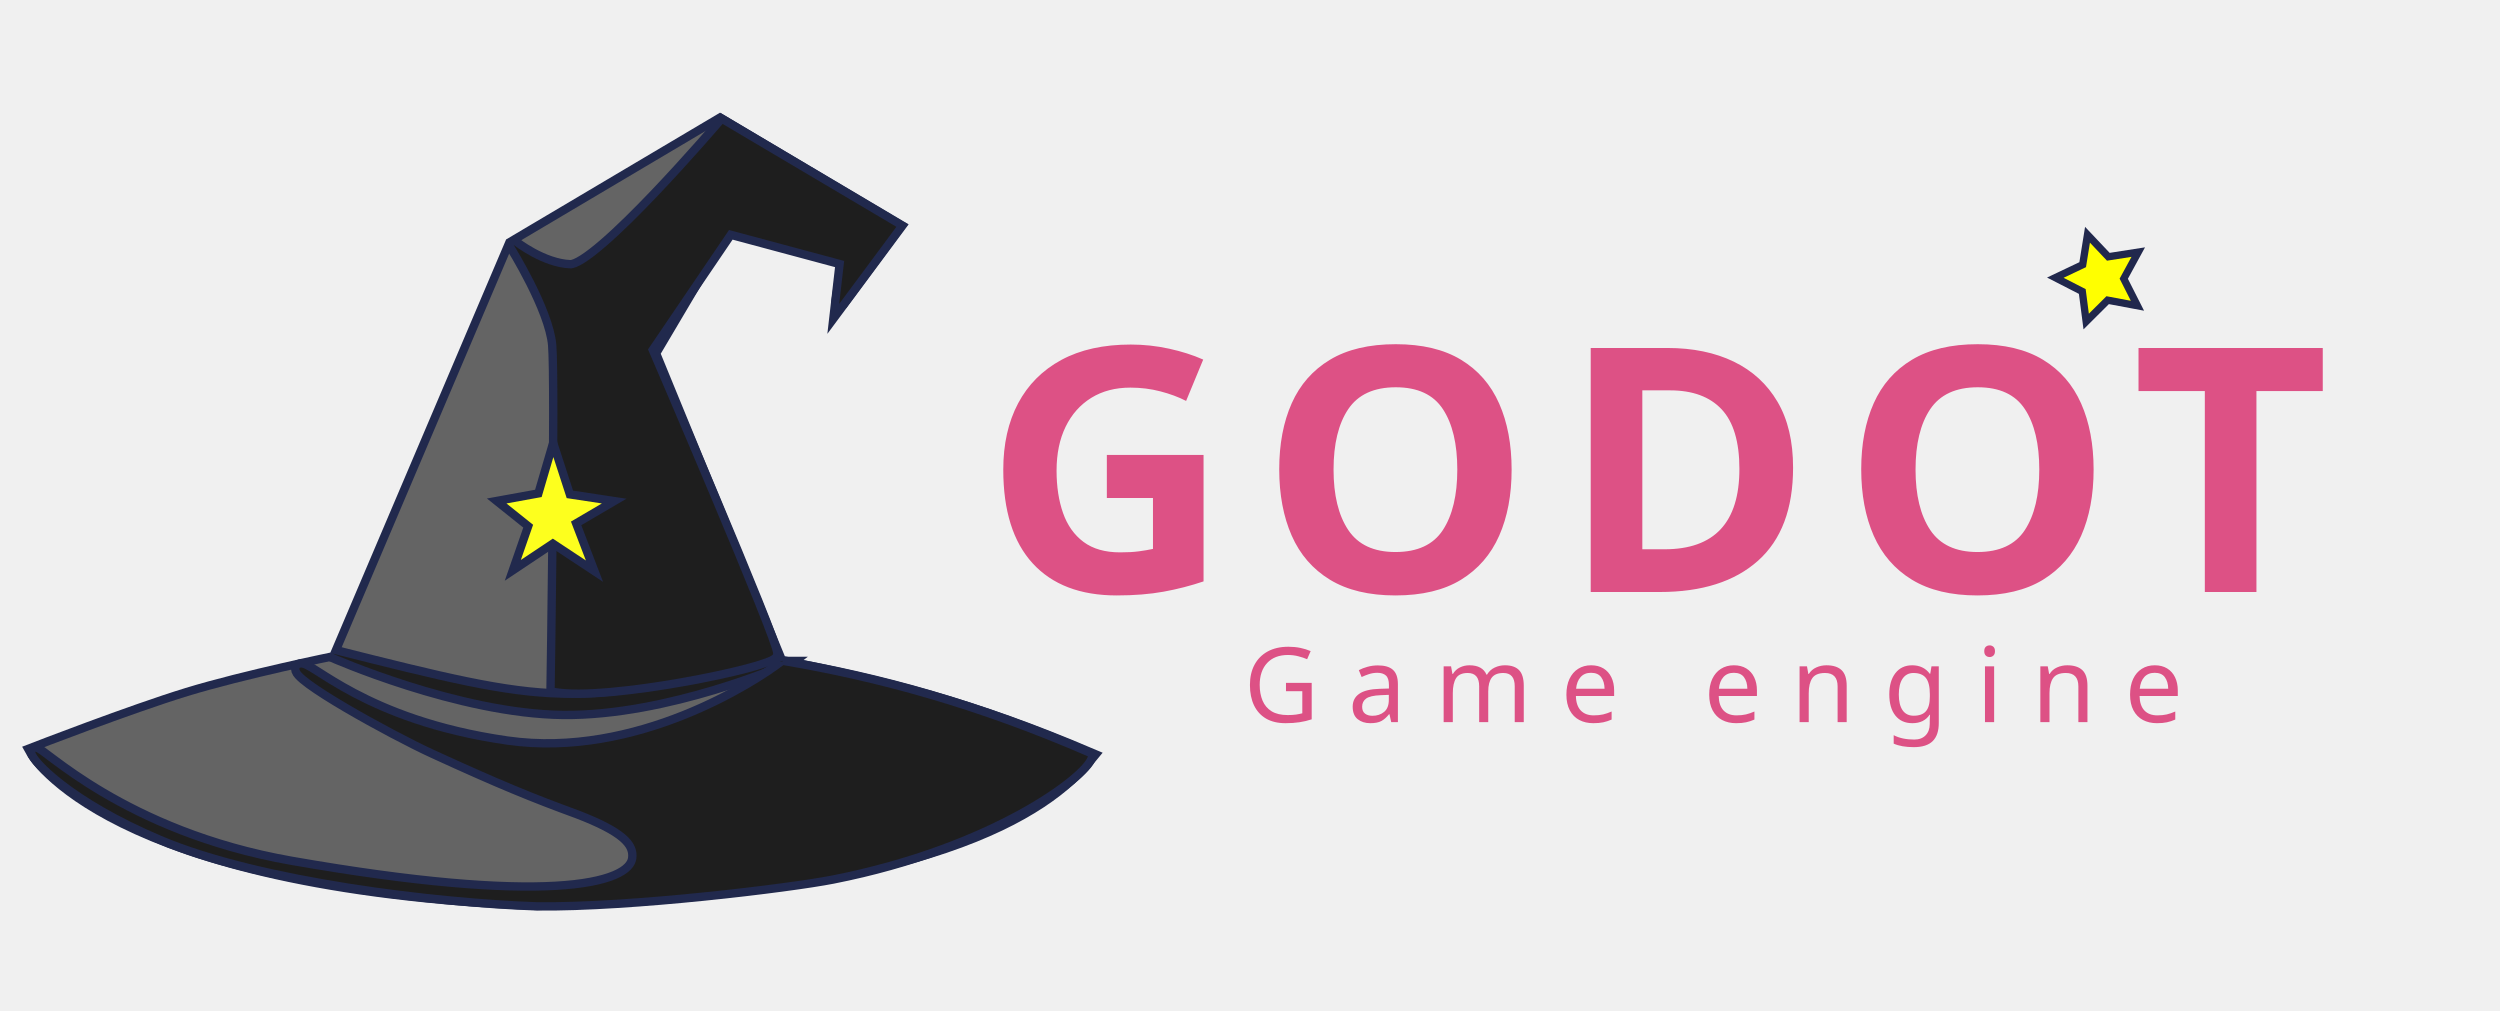
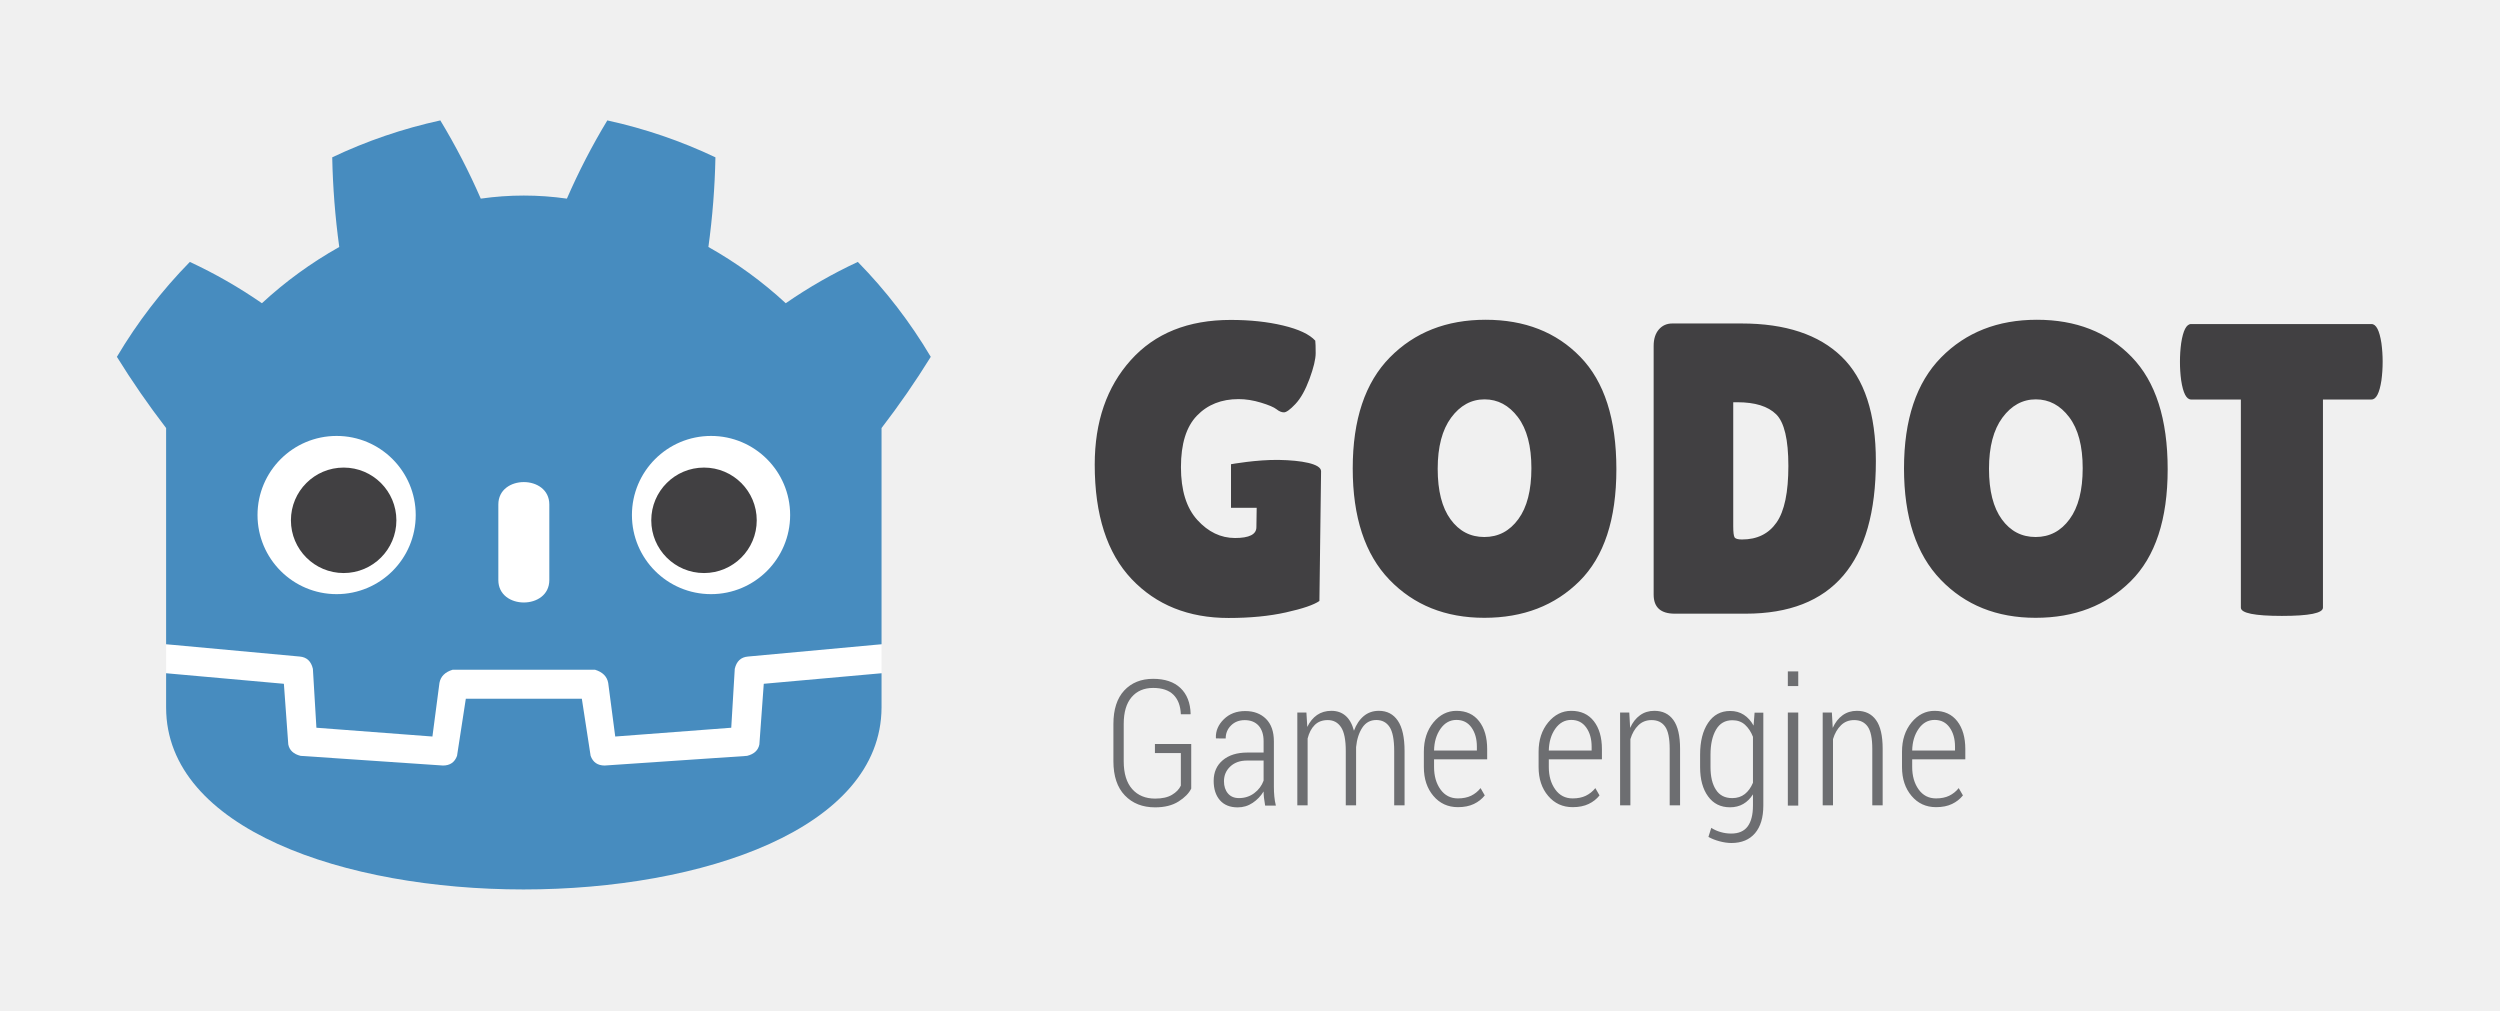
<svg xmlns="http://www.w3.org/2000/svg" width="1024" height="414">
-   <g stroke="#21294d" stroke-linecap="round" stroke-width="6" paint-order="stroke fill markers">
-     <path fill="#646464" d="m 583.675,312.663 42.734,11.901 -2.339,15.91 20.205,-27.383 -63.035,-37.482 -74.379,44.087 -63.29,148.759 c 0,0 -32.997,6.762 -53.283,12.983 -20.285,6.221 -55.176,19.744 -55.176,19.744 0,0 26.258,47.928 180.674,54.094 140.622,-4.079 182.149,-32.884 197.898,-52.302 -41.148,-17.503 -72.307,-25.516 -111.348,-33.167 L 556.628,358.373 Z" transform="translate(-368.605 -264.505)scale(1.14158)" />
-     <path fill="#1e1e1e" d="m 442.151,466.19 c 0,0 45.54,20.162 82.834,20.544 37.294,0.383 79.178,-17.978 79.178,-17.978 -76.096,18.85 -82.411,17.469 -162.012,-2.566 z" transform="translate(-368.605 -264.505)scale(1.14158)" />
-     <path fill="#1e1e1e" d="m 582.169,276.167 c 0,0 -44.562,52.212 -54.698,51.829 -10.136,-0.383 -20.273,-8.415 -20.273,-8.415 0,0 14.153,22.568 15.3,35.764 1.148,13.196 -0.574,123.166 -0.574,123.166 18.506,3.403 77.674,-8.863 78.372,-12.145 0.709,-3.331 -44.903,-109.299 -44.903,-109.299 l 29.07,-42.84 41.31,11.093 -1.769,15.396 20.512,-27.636 z" transform="translate(-368.605 -264.505)scale(1.14158)" />
-     <path fill="#fdff1e" d="m 504.608,412.338 12.623,-2.295 4.208,-14.344 4.781,14.726 12.623,1.913 -11.093,6.503 5.355,13.961 -11.858,-7.841 -11.475,7.65 4.399,-12.623 z" transform="translate(-368.605 -264.505)scale(1.14158)" />
-     <path fill="#1e1e1e" d="m 603.96,470.348 c -8.94,6.92 -52.296,35.265 -99.263,28.535 -51.844,-7.429 -71.144,-29.243 -74.193,-27.588 -3.218,2.542 33.204,22.644 48.093,29.481 23.716,10.891 36.004,15.904 51.781,21.657 16.338,6.261 21.575,11.156 20.84,17.291 -1.362,11.368 -34.398,17.985 -123.901,2.313 -60.879,-10.66 -90.496,-41.831 -91.799,-40.585 0.289,2.259 13.102,16.524 45.271,30.181 35.458,15.053 98.646,22.544 134.862,23.778 33.458,0.406 90.592,-6.582 105.889,-9.602 57.476,-11.344 90.082,-36.723 91.689,-42.734 -40.107,-17.42 -75.551,-27.002 -109.27,-32.727 z" transform="translate(-368.605 -264.505)scale(1.14158)" />
+   <path fill="#414042" d="M523.82 188.382c-9.142-.142-19.603 1.764-19.603 1.764v17.842h10.52l-.117 7.953c0 2.946-2.92 4.427-8.747 4.427-5.831 0-10.982-2.47-15.45-7.395-4.48-4.932-6.708-12.141-6.708-21.64 0-9.519 2.176-16.537 6.536-21.065 4.35-4.524 10.05-6.794 17.064-6.794 2.946 0 5.996.476 9.168 1.445 3.174.962 5.293 1.863 6.375 2.707 1.072.867 2.09 1.277 3.056 1.277.96 0 2.513-1.122 4.66-3.392 2.153-2.263 4.082-5.693 5.782-10.267 1.694-4.598 2.543-8.122 2.543-10.621 0-2.48-.054-4.19-.164-5.092-2.379-2.603-6.767-4.666-13.168-6.2-6.39-1.53-13.552-2.289-21.476-2.289-17.438 0-31.073 5.49-40.92 16.47-9.855 10.982-14.773 25.24-14.773 42.79 0 20.607 5.035 36.227 15.103 46.868 10.085 10.64 23.327 15.953 39.743 15.953 8.827 0 16.664-.76 23.51-2.289 6.853-1.523 11.41-3.088 13.676-4.67l.68-53.137c0-3.087-8.149-4.488-17.29-4.645m84.247-24.804c-5.431 0-9.98 2.496-13.671 7.47-3.672 4.98-5.517 11.969-5.517 20.963 0 9.013 1.754 15.914 5.27 20.722 3.508 4.823 8.117 7.225 13.835 7.225 5.715 0 10.358-2.432 13.924-7.313q5.351-7.293 5.353-20.884c0-9.054-1.846-16.023-5.524-20.89q-5.51-7.292-13.67-7.293m-.083 89.477c-15.9 0-28.868-5.203-38.89-15.61q-15.016-15.624-15.017-45.592c0-19.992 5.063-35.128 15.191-45.435 10.131-10.293 23.209-15.444 39.228-15.444 16.016 0 28.954 5.058 38.795 15.204 9.858 10.126 14.778 25.477 14.778 46.009 0 20.546-5.034 35.828-15.114 45.856-10.08 10.008-23.062 15.012-38.971 15.012m101.95-88.298v50.788c0 2.37.176 3.866.515 4.493.337.624 1.358.937 3.052.937 6.232 0 10.954-2.328 14.181-6.97 3.235-4.636 4.835-12.356 4.835-23.168 0-10.817-1.674-17.865-5-21.139-3.344-3.283-8.64-4.94-15.884-4.94zm-32.599 78.798V141.681c0-2.832.704-5.067 2.126-6.724 1.413-1.632 3.25-2.461 5.521-2.461h28.357c17.994 0 31.664 4.54 40.994 13.597 9.347 9.054 14.02 23.31 14.02 42.784 0 41.66-17.778 62.486-53.326 62.486h-29.03c-5.769 0-8.662-2.597-8.662-7.808m156.544-79.977c-5.432 0-9.994 2.496-13.678 7.47q-5.507 7.471-5.508 20.963c0 9.013 1.758 15.914 5.262 20.722 3.505 4.823 8.119 7.225 13.837 7.225 5.717 0 10.363-2.432 13.924-7.313q5.354-7.293 5.355-20.884c0-9.054-1.843-16.023-5.522-20.89-3.68-4.861-8.23-7.293-13.67-7.293m-.087 89.477q-23.86 0-38.88-15.61-15.03-15.624-15.03-45.592c0-19.992 5.065-35.128 15.191-45.435 10.139-10.293 23.209-15.444 39.233-15.444 16.02 0 28.946 5.058 38.8 15.204 9.85 10.126 14.772 25.477 14.772 46.009 0 20.546-5.037 35.828-15.115 45.856-10.076 10.008-23.07 15.012-38.971 15.012m117.69-4.17c0 2.251-5.597 3.392-16.809 3.392-11.202 0-16.815-1.141-16.815-3.392v-85.248h-20.371c-1.928 0-3.286-2.597-4.077-7.818a56 56 0 0 1-.501-7.636c0-2.592.162-5.146.501-7.636.79-5.205 2.15-7.823 4.077-7.823h73.864c1.924 0 3.277 2.617 4.078 7.823.333 2.49.505 5.043.505 7.636 0 2.608-.172 5.152-.505 7.637-.8 5.22-2.154 7.817-4.078 7.817h-19.87z" />
+   <path fill="#6d6e71" d="M487.93 322.997c-.94 1.926-2.664 3.691-5.188 5.289-2.52 1.607-5.722 2.406-9.611 2.406-5.132 0-9.259-1.617-12.394-4.887-3.122-3.243-4.686-7.92-4.686-14.022V296.57c0-5.97 1.473-10.548 4.431-13.743 2.95-3.17 6.903-4.78 11.84-4.78 4.824 0 8.564 1.27 11.212 3.781 2.639 2.519 4.025 6.038 4.146 10.532l-.066.2h-3.94c-.14-3.443-1.14-6.101-3.022-7.979-1.871-1.861-4.655-2.803-8.33-2.803-3.72 0-6.668 1.259-8.823 3.785-2.15 2.518-3.224 6.17-3.224 10.968v15.301q.001 7.462 3.476 11.382c2.316 2.592 5.438 3.892 9.38 3.892 2.876 0 5.19-.51 6.92-1.554 1.738-1.028 2.942-2.285 3.624-3.775V308.45h-10.618v-3.704h14.873zm19.557 3.902c2.336 0 4.416-.661 6.232-2.01 1.82-1.353 3.096-3.063 3.852-5.146v-8.224h-6.756q-4.31 0-6.896 2.442c-1.726 1.617-2.581 3.637-2.581 6.037 0 2.03.534 3.696 1.616 4.981 1.08 1.289 2.59 1.92 4.533 1.92m10.715 3.068a99 99 0 0 1-.48-3.225 22 22 0 0 1-.15-2.562 14.9 14.9 0 0 1-4.483 4.675c-1.836 1.236-3.878 1.848-6.128 1.848-3.147 0-5.567-.975-7.28-2.927-1.702-1.96-2.563-4.6-2.563-7.936 0-3.523 1.237-6.35 3.72-8.448 2.48-2.098 5.85-3.147 10.09-3.147h6.643v-4.672c0-2.686-.686-4.802-2.032-6.331-1.375-1.51-3.264-2.275-5.701-2.275-2.268 0-4.139.722-5.608 2.182-1.463 1.45-2.19 3.224-2.19 5.337l-3.944-.035-.07-.206c-.11-2.866.973-5.4 3.261-7.646 2.279-2.24 5.203-3.352 8.761-3.352 3.517 0 6.347 1.069 8.509 3.2q3.224 3.227 3.226 9.21v18.645c0 1.358.064 2.677.183 3.936a25 25 0 0 0 .627 3.729zm16.905-38.108.36 5.9c1-2.112 2.339-3.739 3.998-4.896q2.498-1.711 5.874-1.711c2.296 0 4.232.668 5.794 2.02 1.562 1.347 2.714 3.387 3.446 6.127.938-2.529 2.264-4.528 3.986-5.975 1.722-1.45 3.812-2.172 6.23-2.172 3.335 0 5.923 1.35 7.755 4.05 1.841 2.705 2.759 6.856 2.759 12.464v22.207h-4.246v-22.28c0-4.663-.645-7.946-1.9-9.834-1.261-1.89-3.071-2.842-5.41-2.842-2.462 0-4.384 1.04-5.767 3.152-1.375 2.112-2.223 4.754-2.531 7.945v23.86h-4.224v-22.258c0-4.554-.639-7.812-1.945-9.759-1.299-1.946-3.107-2.912-5.427-2.912-2.218 0-4.013.677-5.358 2.02-1.353 1.349-2.315 3.195-2.899 5.538v27.369h-4.22v-38.014zm61.457 3.021q-3.966 0-6.517 3.613c-1.705 2.415-2.585 5.392-2.656 8.938h17.537v-1.626c0-3.137-.736-5.75-2.21-7.822-1.482-2.075-3.53-3.103-6.154-3.103m.598 35.735c-4.099 0-7.451-1.543-10.055-4.621q-3.895-4.61-3.896-11.793v-6.313c0-4.798 1.303-8.798 3.912-11.979 2.616-3.167 5.758-4.75 9.441-4.75 3.983 0 7.068 1.413 9.27 4.246q3.313 4.257 3.312 11.434v4.171H587.39v3.162c0 3.68.882 6.744 2.635 9.19 1.757 2.45 4.144 3.666 7.136 3.666 2.077 0 3.888-.367 5.396-1.089a11.1 11.1 0 0 0 3.877-3.132l1.728 2.99c-1.148 1.456-2.634 2.633-4.45 3.505-1.811.868-4 1.312-6.551 1.312m46.411-35.734q-3.976 0-6.528 3.613-2.54 3.62-2.652 8.938h17.54v-1.626c0-3.137-.733-5.75-2.216-7.822-1.475-2.075-3.52-3.103-6.144-3.103m.593 35.735c-4.1 0-7.446-1.543-10.045-4.621q-3.91-4.61-3.91-11.793v-6.313c0-4.798 1.309-8.798 3.913-11.979 2.623-3.167 5.766-4.75 9.45-4.75 3.975 0 7.072 1.413 9.27 4.246 2.2 2.837 3.304 6.65 3.304 11.434v4.171h-21.755v3.162q0 5.52 2.647 9.19c1.747 2.45 4.124 3.666 7.125 3.666 2.087 0 3.888-.367 5.392-1.089a11.2 11.2 0 0 0 3.894-3.132l1.717 2.99c-1.15 1.456-2.633 2.633-4.451 3.505-1.81.868-3.997 1.312-6.55 1.312m23.189-38.755.345 6.284c1.014-2.23 2.353-3.962 4.034-5.166 1.667-1.21 3.63-1.824 5.887-1.824 3.396 0 5.998 1.256 7.804 3.78 1.826 2.518 2.73 6.434 2.73 11.749v23.191h-4.249V306.72c0-4.343-.636-7.377-1.9-9.137-1.258-1.76-3.107-2.636-5.513-2.636-2.158 0-3.968.701-5.419 2.126-1.457 1.412-2.543 3.294-3.267 5.666v27.134h-4.219V291.86zm33.27 22.395c0 3.858.73 6.926 2.213 9.208 1.465 2.304 3.695 3.443 6.671 3.443 2.04 0 3.757-.544 5.167-1.657 1.405-1.113 2.514-2.662 3.336-4.627V301.79c-.79-2.025-1.874-3.66-3.244-4.92-1.368-1.24-3.102-1.863-5.186-1.863-2.97 0-5.216 1.294-6.708 3.891-1.502 2.603-2.25 5.995-2.25 10.161zm-4.262-5.195c0-5.386 1.088-9.714 3.274-12.975 2.169-3.245 5.187-4.871 9.03-4.871 2.134 0 4.007.52 5.607 1.564 1.603 1.024 2.928 2.523 3.992 4.43l.412-5.287h3.581v38.048c0 4.871-1.13 8.646-3.4 11.317-2.271 2.66-5.499 4.009-9.666 4.009-1.5 0-3.11-.235-4.832-.691-1.724-.456-3.252-1.054-4.59-1.805l1.168-3.704a14.1 14.1 0 0 0 3.831 1.716 15.2 15.2 0 0 0 4.352.616q4.536-.001 6.71-2.905c1.452-1.961 2.18-4.798 2.18-8.553v-4.597c-1.079 1.71-2.402 3.024-3.97 3.93-1.563.912-3.39 1.368-5.448 1.368-3.818 0-6.814-1.496-8.976-4.486-2.167-2.983-3.255-6.965-3.255-11.93zm40.2 20.916h-4.266V291.86h4.266zm0-48.968h-4.266v-6.005h4.266zm13.774 10.852.346 6.284c1.016-2.23 2.35-3.962 4.027-5.166 1.677-1.21 3.643-1.824 5.89-1.824 3.397 0 6.01 1.256 7.82 3.78 1.821 2.518 2.717 6.434 2.717 11.749v23.191h-4.248V306.72c0-4.343-.635-7.377-1.897-9.137-1.268-1.76-3.103-2.636-5.517-2.636-2.157 0-3.962.701-5.412 2.126-1.455 1.412-2.545 3.294-3.266 5.666v27.134h-4.224V291.86zm42.074 3.021q-3.978 0-6.518 3.613-2.547 3.62-2.66 8.938h17.54v-1.626c0-3.137-.731-5.75-2.21-7.822-1.476-2.075-3.525-3.103-6.152-3.103m.602 35.735c-4.11 0-7.456-1.543-10.048-4.621q-3.903-4.61-3.903-11.793v-6.313c0-4.798 1.302-8.798 3.91-11.979q3.924-4.75 9.439-4.75c3.978 0 7.077 1.413 9.283 4.246 2.197 2.837 3.3 6.65 3.3 11.434v4.171h-21.76v3.162c0 3.68.887 6.744 2.642 9.19 1.754 2.45 4.133 3.666 7.137 3.666 2.08 0 3.88-.367 5.382-1.089a11.16 11.16 0 0 0 3.897-3.132l1.725 2.99c-1.156 1.456-2.64 2.633-4.454 3.505-1.81.868-3.998 1.312-6.55 1.312" />
+   <g fill="#fff" transform="matrix(.36 0 0 .36 30.24 21.6)">
+     <path d="M105 673v33q407 354 814 0v-33z" />
+     <path fill="#478cbf" d="m105 673 152 14q12 1 15 14l4 67 132 10 8-61q2-11 15-15h162q13 4 15 15l8 61 132-10 4-67q3-13 15-14l152-14V427q30-39 56-81-35-59-83-108-43 20-82 47-40-37-88-64 7-51 8-102-59-28-123-42-26 43-46 89-49-7-98 0-20-46-46-89-64 14-123 42 1 51 8 102-48 27-88 64-39-27-82-47-48 49-83 108 26 42 56 81zm0 33v39c0 276 813 276 814 0v-39l-134 12-5 69q-2 10-14 13l-162 11q-12 0-16-11l-10-65H446l-10 65q-4 11-16 11l-162-11q-12-3-14-13l-5-69z" />
+     <path d="M483 600c0 34 58 34 58 0v-86c0-34-58-34-58 0z" />
+     <circle cx="725" cy="526" r="90" />
+     <circle cx="299" cy="526" r="90" />
  </g>
-   <text xml:space="preserve" x="402.817" y="242.481" fill="#dd5185" stroke-linecap="round" stroke-width="8.75" font-family="Inter Alia" font-size="140.006" font-weight="900" letter-spacing="11.667" paint-order="stroke fill markers" style="-inkscape-font-specification:&quot;Inter Alia Heavy&quot;">
-     <tspan x="402.817" y="242.481">GODOT</tspan>
-   </text>
-   <text xml:space="preserve" x="509.362" y="295.798" fill="#dd5185" stroke-linecap="round" stroke-width="8.75" font-family="Inter Alia" font-size="42.667" font-weight="200" letter-spacing="11.667" paint-order="stroke fill markers" style="-inkscape-font-specification:&quot;Inter Alia Ultra-Light&quot;">
-     <tspan x="509.362" y="295.798">Game engine</tspan>
-   </text>
-   <path fill="#ff0" stroke="#21284d" stroke-linecap="round" stroke-width="6" d="m 687.74,774.185 -9.987,-1.869 -7.202,7.167 -1.308,-10.076 -9.042,-4.634 9.178,-4.358 1.614,-10.031 6.981,7.382 10.039,-1.565 -4.864,8.92 z" paint-order="stroke fill markers" transform="translate(185.045 -650.988)" />
+   <g fill="#414042" transform="matrix(.36 0 0 .36 30.24 21.6)">
+     <circle cx="307" cy="532" r="60" />
+     <circle cx="717" cy="532" r="60" />
+   </g>
</svg>
